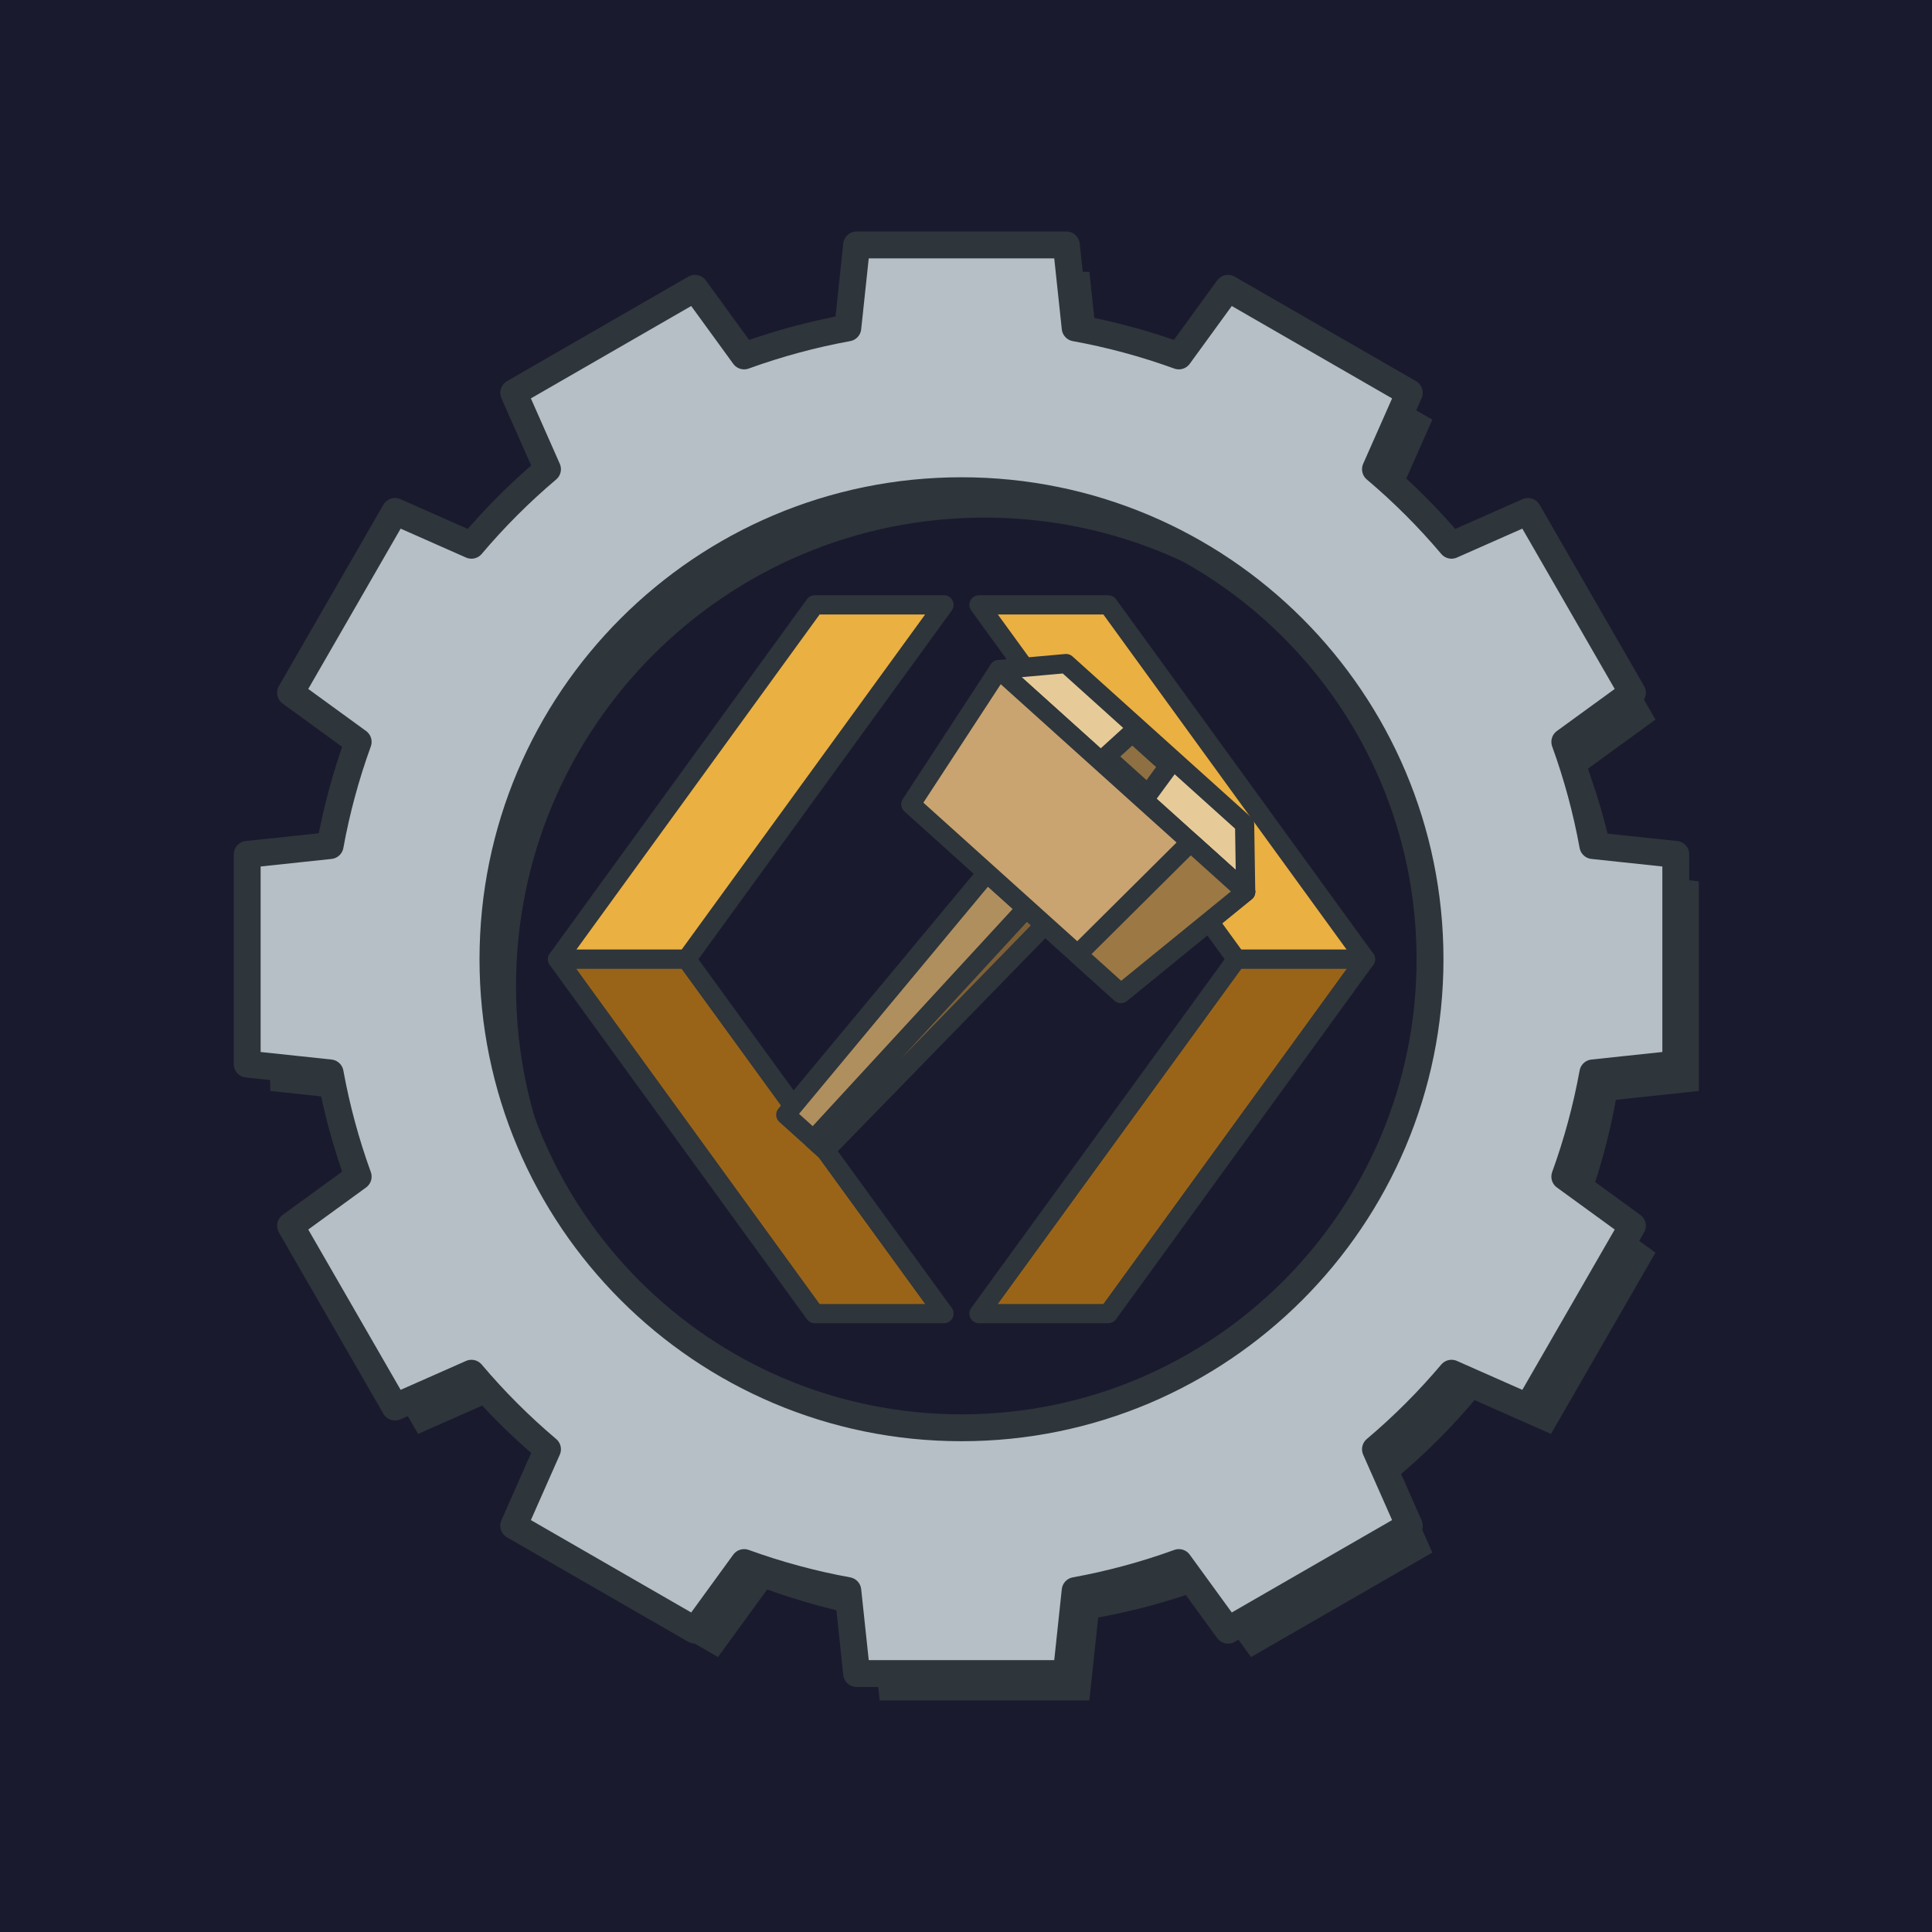
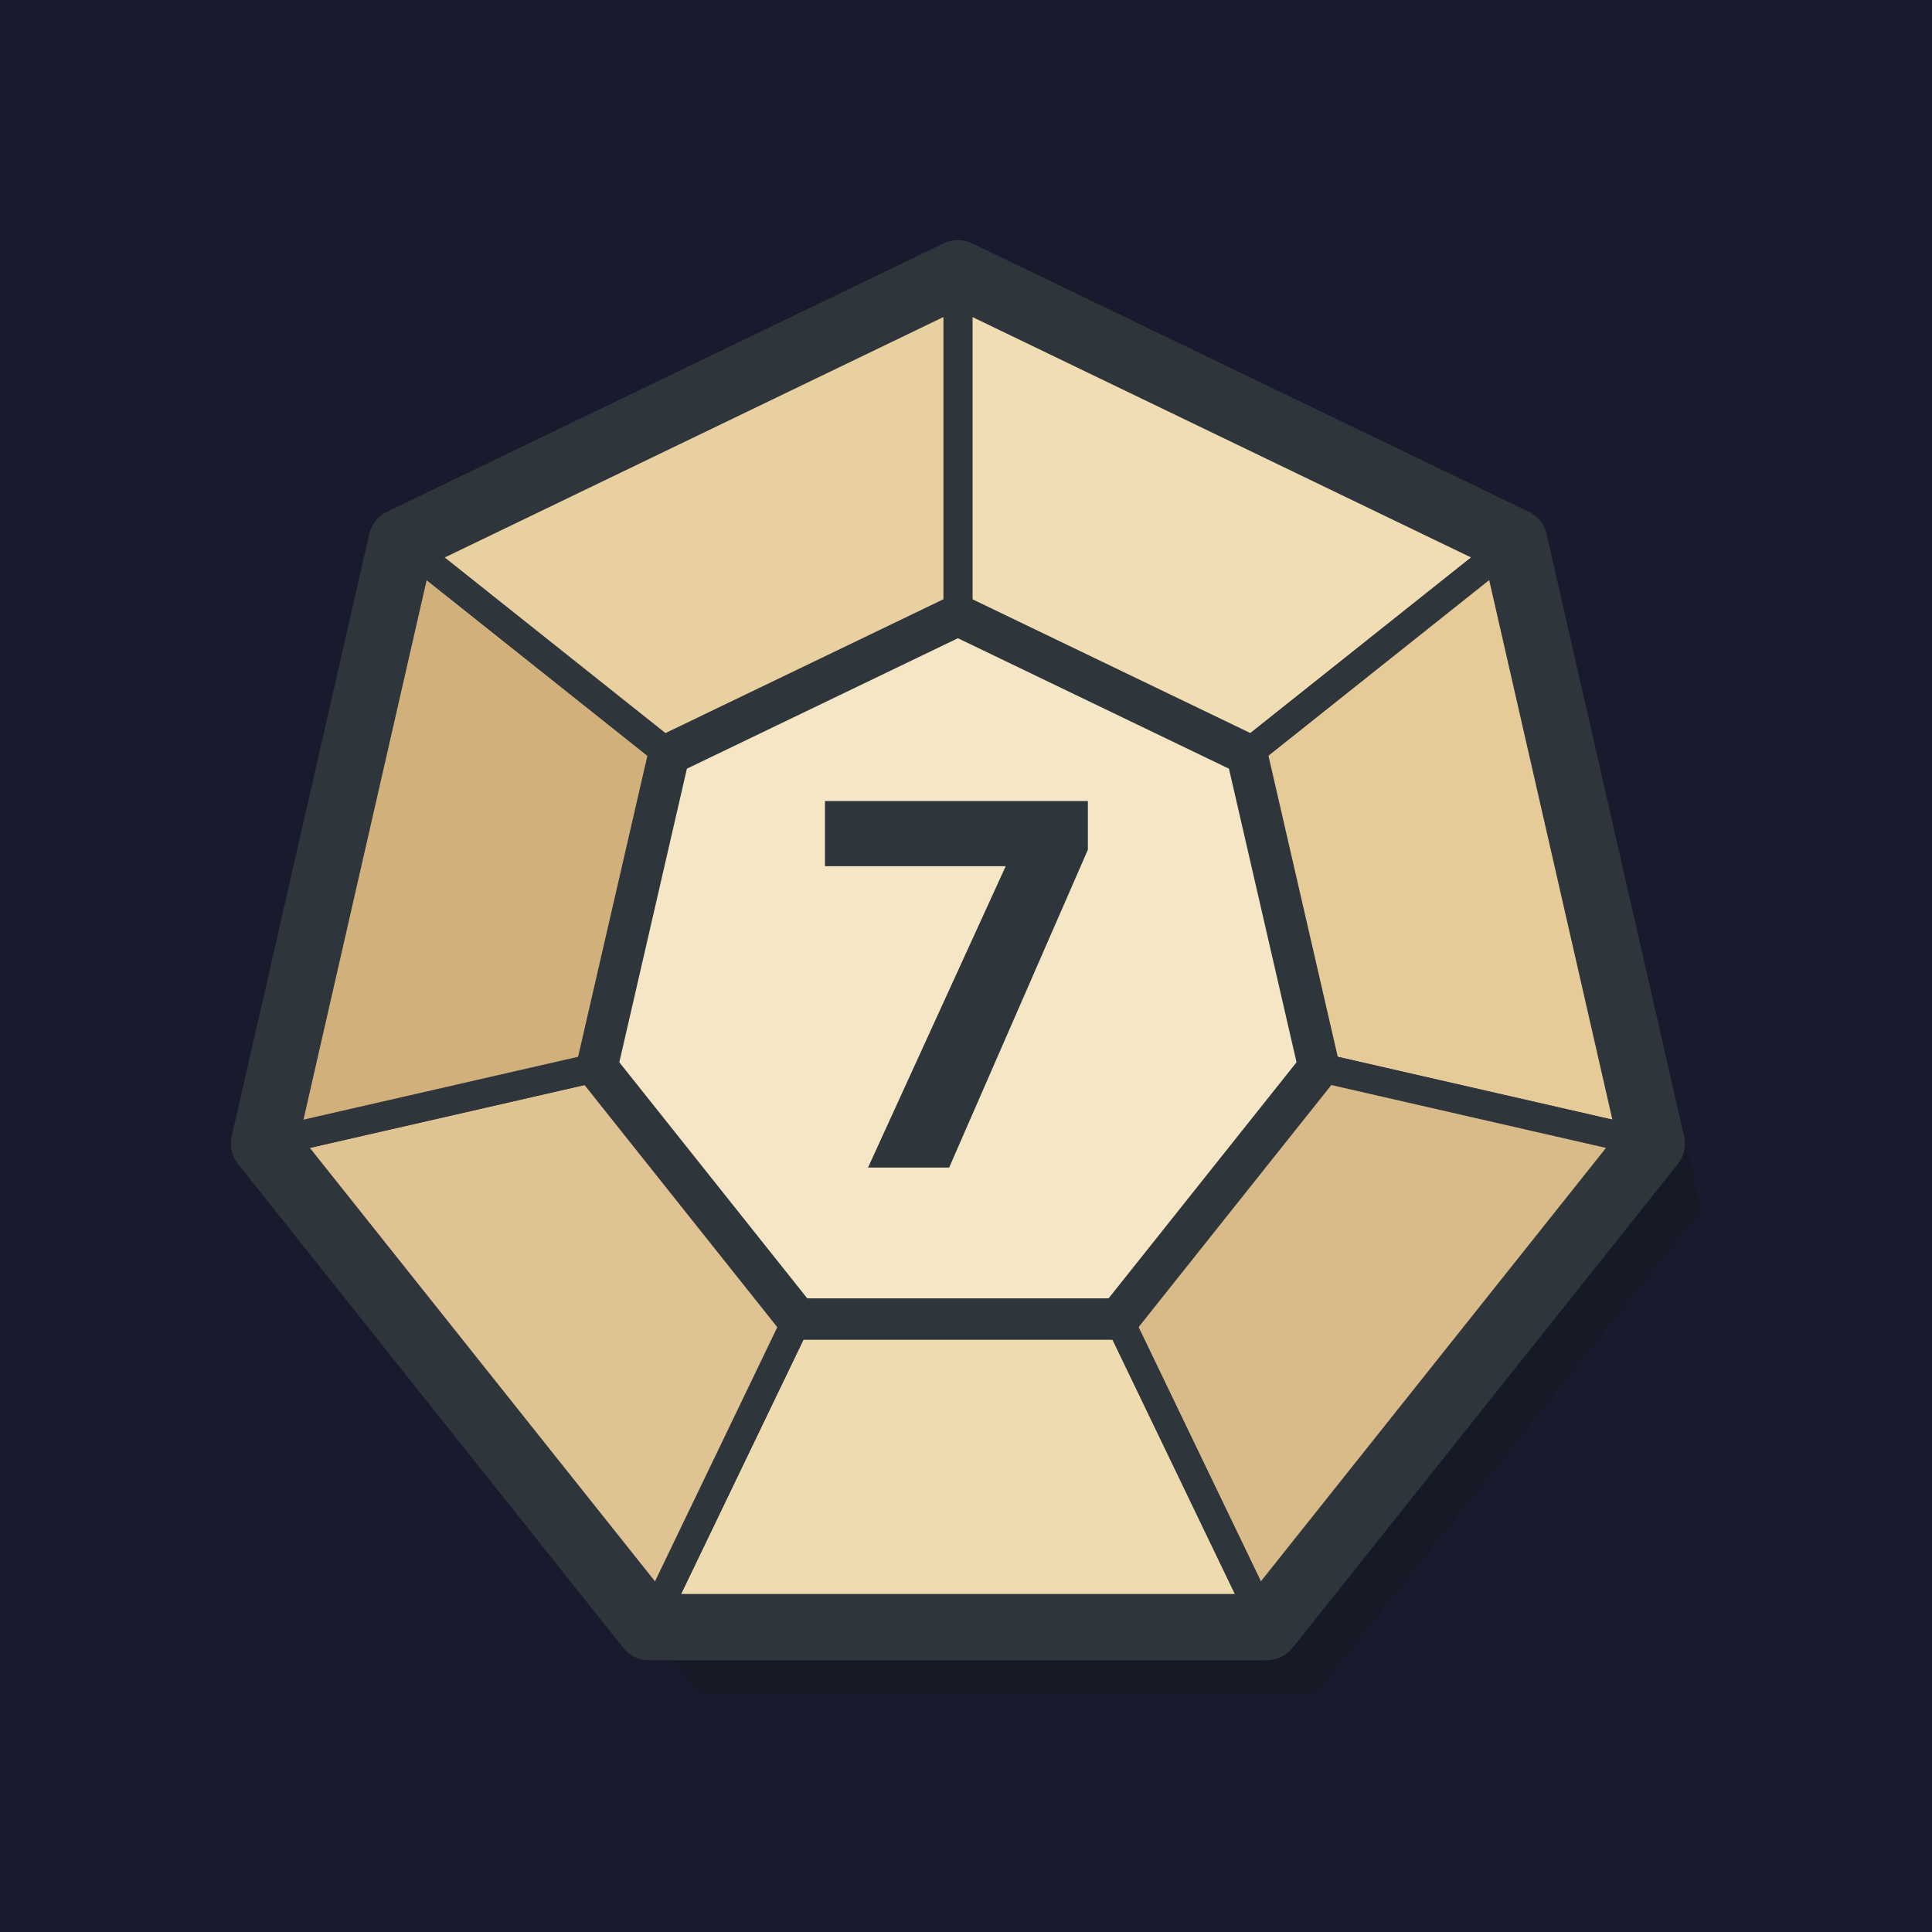
<svg xmlns="http://www.w3.org/2000/svg" width="512" height="512" viewBox="0 0 512 512">
  <rect width="512" height="512" fill="#1a1a2e" />
-   <svg x="61" y="61" width="390" height="390" viewBox="10.16 10.16 382.03 383.2" preserveAspectRatio="xMidYMid meet">
-     <defs>
-       <path id="gear-body" fill-rule="evenodd" d="M170.4,35.6 L172.7,14 L227.3,14 L229.6,35.6 A167,167 0 0 1 256.6,42.9 L269.4,25.3 L316.6,52.5 L307.8,72.4 A167,167 0 0 1 327.6,92.2 L347.5,83.4 L374.7,130.6 L357.1,143.4 A167,167 0 0 1 364.4,170.4 L386,172.7 L386,227.3 L364.4,229.6 A167,167 0 0 1 357.1,256.6 L374.7,269.4 L347.5,316.6 L327.6,307.8 A167,167 0 0 1 307.8,327.6 L316.6,347.5 L269.4,374.7 L256.6,357.1 A167,167 0 0 1 229.6,364.4 L227.3,386 L172.7,386 L170.4,364.4 A167,167 0 0 1 143.4,357.1 L130.6,374.7 L83.4,347.5 L92.2,327.6 A167,167 0 0 1 72.4,307.8 L52.5,316.6 L25.3,269.4 L42.9,256.6 A167,167 0 0 1 35.6,229.6 L14,227.3 L14,172.7 L35.6,170.4 A167,167 0 0 1 42.9,143.4 L25.3,130.6 L52.5,83.4 L72.4,92.2 A167,167 0 0 1 92.2,72.4 L83.4,52.5 L130.6,25.3 L143.4,42.9 A167,167 0 0 1 170.4,35.6 Z M200,78 A122,122 0 1 1 200,322 A122,122 0 1 1 200,78 Z" />
-       <g id="tags" stroke="#2E353B" stroke-width="7.353" stroke-linejoin="round">
-         <path fill="#EBB042" d="M143.8,64.3 L45.3,200 L94.7,200 L193.3,64.3 Z" />
-         <path fill="#9A6418" d="M45.3,200 L143.8,335.7 L193.3,335.7 L94.7,200 Z" />
-         <path fill="#EBB042" d="M256.2,64.3 L354.7,200 L305.3,200 L206.7,64.3 Z" />
-         <path fill="#9A6418" d="M354.7,200 L256.2,335.7 L206.7,335.7 L305.3,200 Z" />
+   <svg x="61" y="61" width="390" height="390" viewBox="112.11 109.77 177.73 175.78" preserveAspectRatio="xMidYMid meet">
+     <g id="b-die">
+       <g transform="translate(6,8)" opacity="0.45">
+         <path d="M200,114 L267.2,146.4 L283.8,219.1 L237.3,277.5 L162.7,277.5 L116.2,219.1 L132.8,146.4 Z" fill="#12181C" />
      </g>
-       <g id="mallet">
-         <g transform="rotate(42 200 200)" stroke="#2E353B" stroke-width="10.87" stroke-linejoin="round">
-           <path fill="#B08F5E" d="M178,154 L222,154 L215,332 L185,332 Z" />
-           <path fill="#7E6038" d="M208,154 L222,154 L215,332 L206,332 Z" />
-           <path fill="#E6CB99" d="M106,64 L132,36 L268,36 L294,64 Z" />
-           <path fill="#8E7042" d="M186,40 L214,40 L216,60 L184,60 Z" />
-           <path fill="#C9A470" d="M106,64 L294,64 L280,154 L120,154 Z" />
-           <path fill="#9C7844" d="M252,64 L294,64 L280,154 L247,154 Z" />
-         </g>
+       <g stroke="#2E353B" stroke-width="3.5" stroke-linejoin="round">
+         <path d="M200.0,114.0 L267.2,146.4 L234.9,172.1 L200.0,155.3 Z" fill="#F0DDB4" />
+         <path d="M267.2,146.4 L283.8,219.1 L243.6,209.9 L234.9,172.1 Z" fill="#E6CB99" />
+         <path d="M283.8,219.1 L237.3,277.5 L219.4,240.3 L243.6,209.9 Z" fill="#D9BB89" />
+         <path d="M237.3,277.5 L162.7,277.5 L180.6,240.3 L219.4,240.3 Z" fill="#EFDBB0" />
+         <path d="M162.7,277.5 L116.2,219.1 L156.4,209.9 L180.6,240.3 Z" fill="#DFC392" />
+         <path d="M116.2,219.1 L132.8,146.4 L165.1,172.1 L156.4,209.9 Z" fill="#D2B07C" />
+         <path d="M132.8,146.4 L200.0,114.0 L200.0,155.3 L165.1,172.1 Z" fill="#E9D0A0" />
      </g>
-     </defs>
-     <g>
-       <use href="#gear-body" transform="translate(6,7)" fill="#2E353B" />
-       <use href="#gear-body" fill="#B6BEC6" stroke="#2E353B" stroke-width="7.0" stroke-linejoin="round" />
-       <g transform="translate(200 200) scale(.68) translate(-200 -200)">
-         <use href="#tags" />
-       </g>
-     </g>
-     <g transform="translate(200 200) scale(.46) translate(-200 -200)">
-       <use href="#mallet" />
+       <path d="M200.0,155.3 L234.9,172.1 L243.6,209.9 L219.4,240.3 L180.6,240.3 L156.4,209.9 L165.1,172.1 Z" fill="#F5E7C6" stroke="#2E353B" stroke-width="5" stroke-linejoin="round" />
+       <path d="M200,114 L267.2,146.4 L283.8,219.1 L237.3,277.5 L162.7,277.5 L116.2,219.1 L132.8,146.4 Z" fill="none" stroke="#2E353B" stroke-width="8" stroke-linejoin="round" />
+       <text x="200" y="222" text-anchor="middle" font-family="Archivo, sans-serif" font-weight="900" font-size="62" fill="#2E353B">7</text>
    </g>
  </svg>
</svg>
